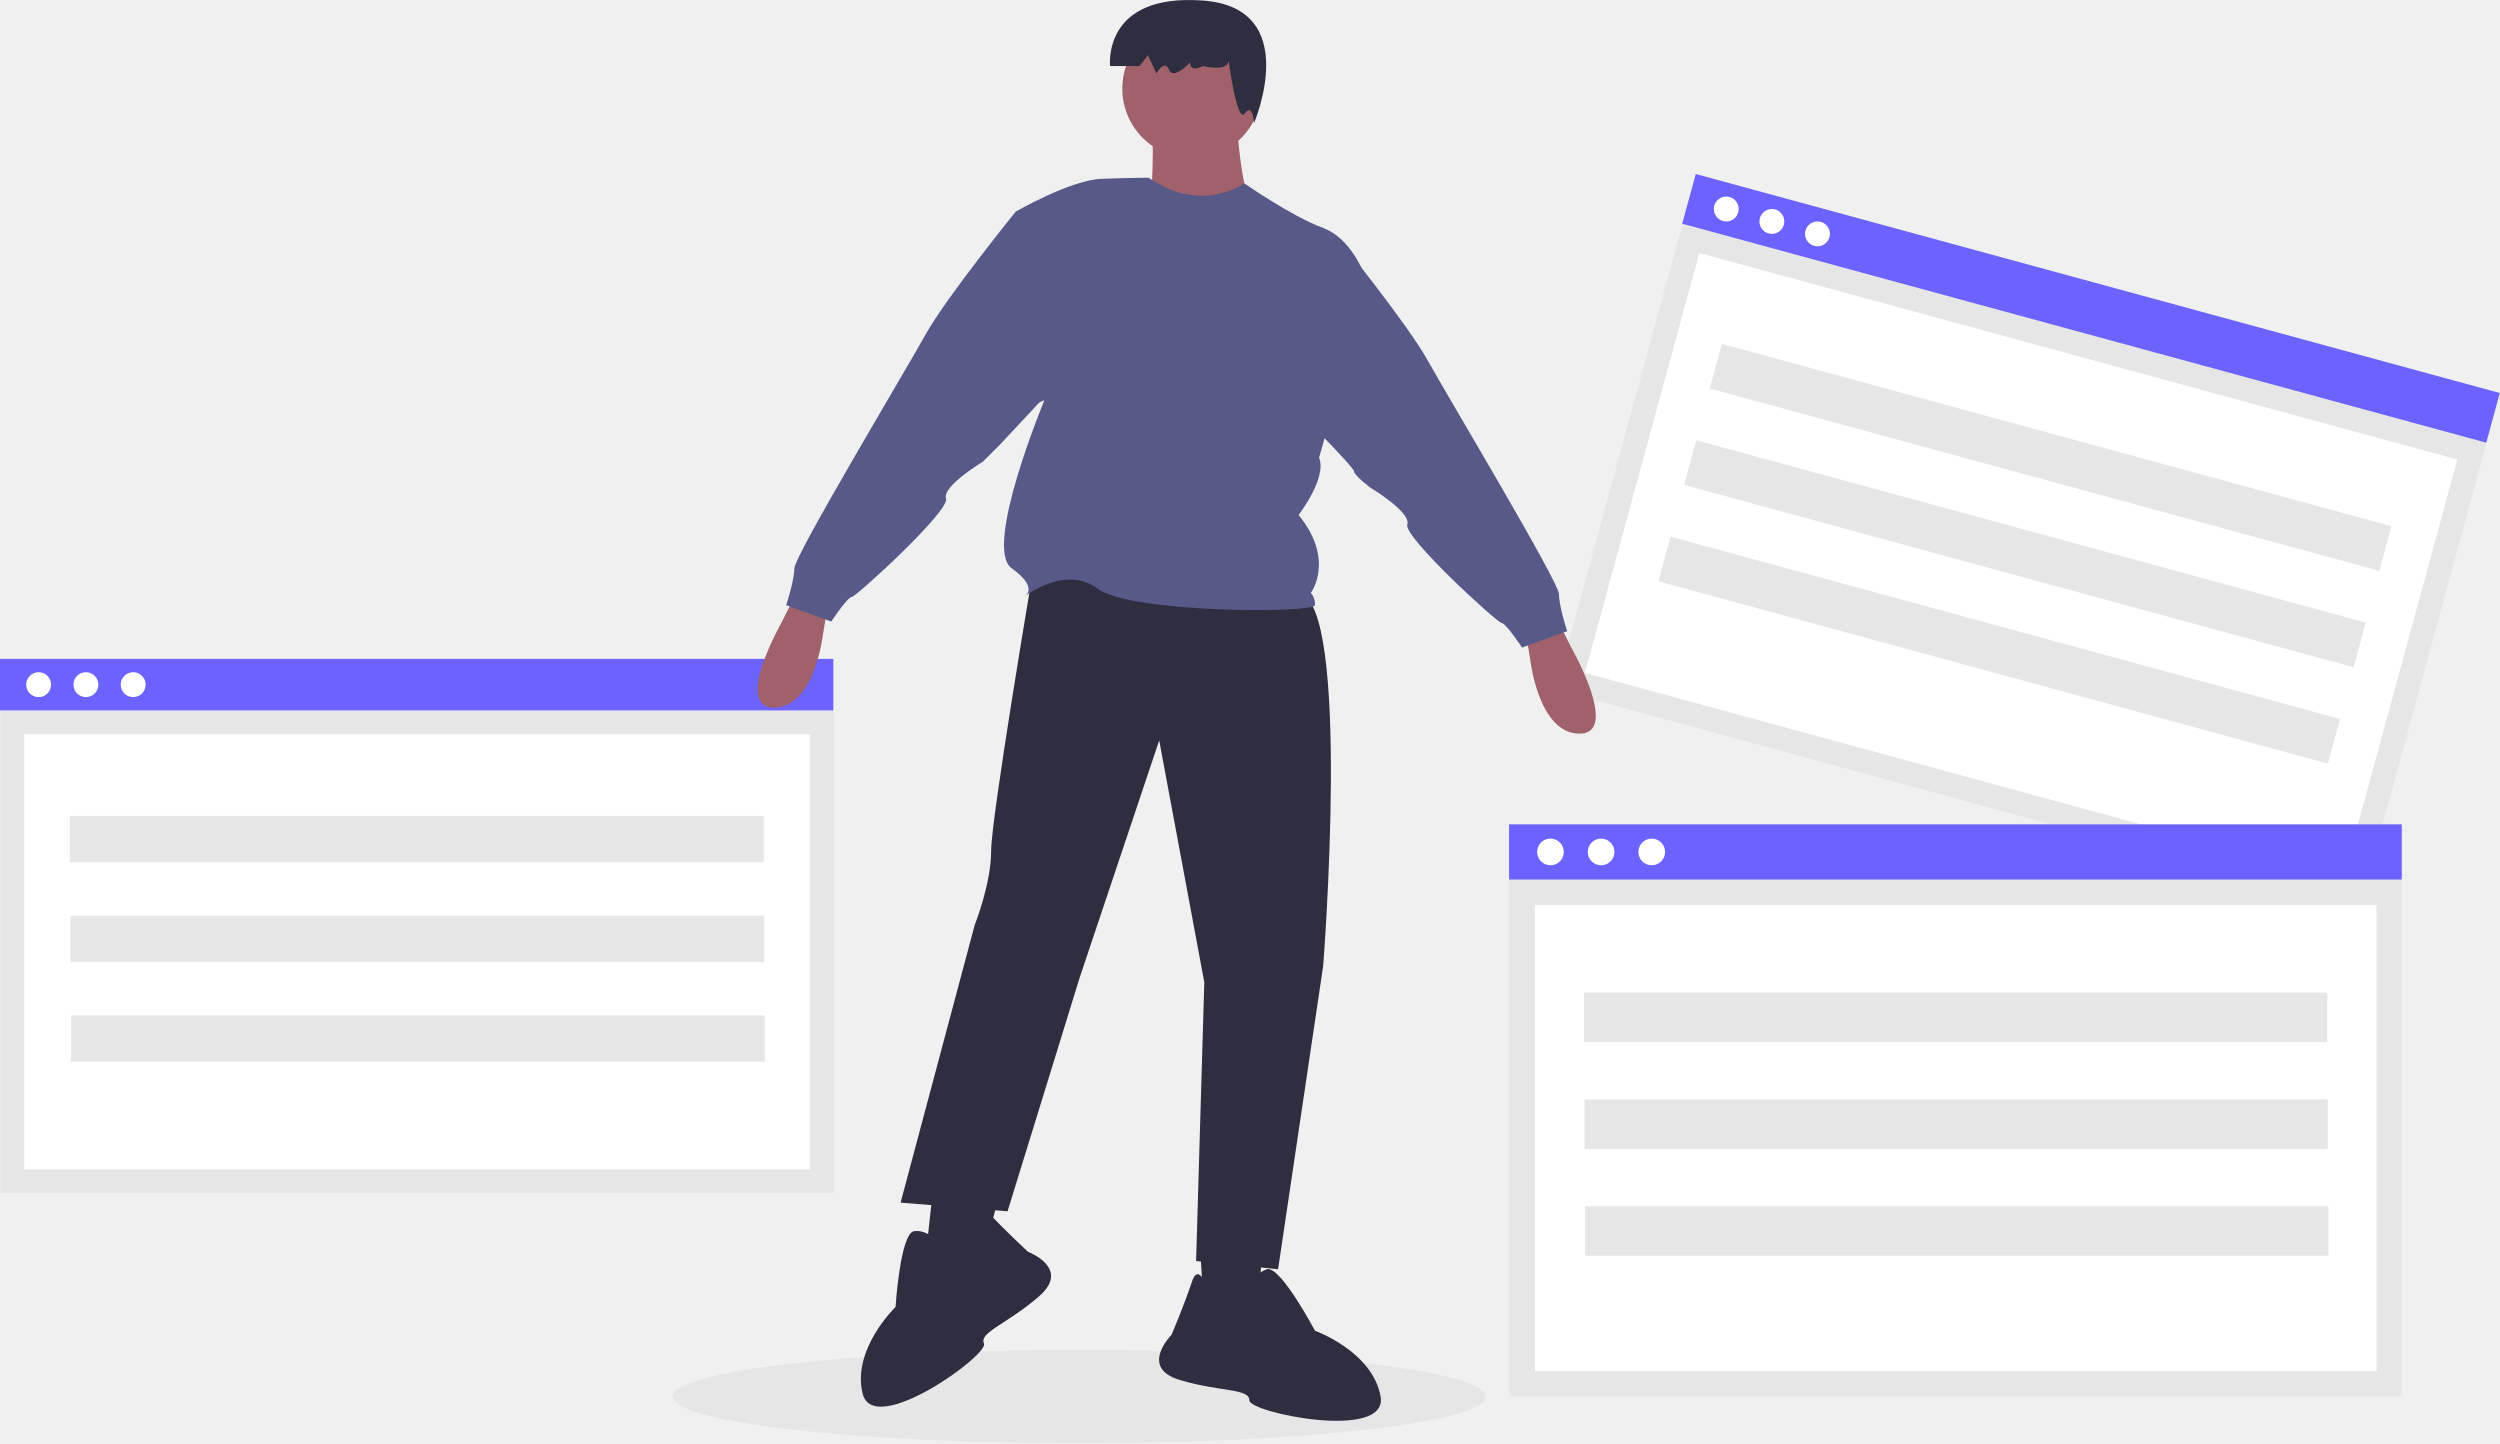
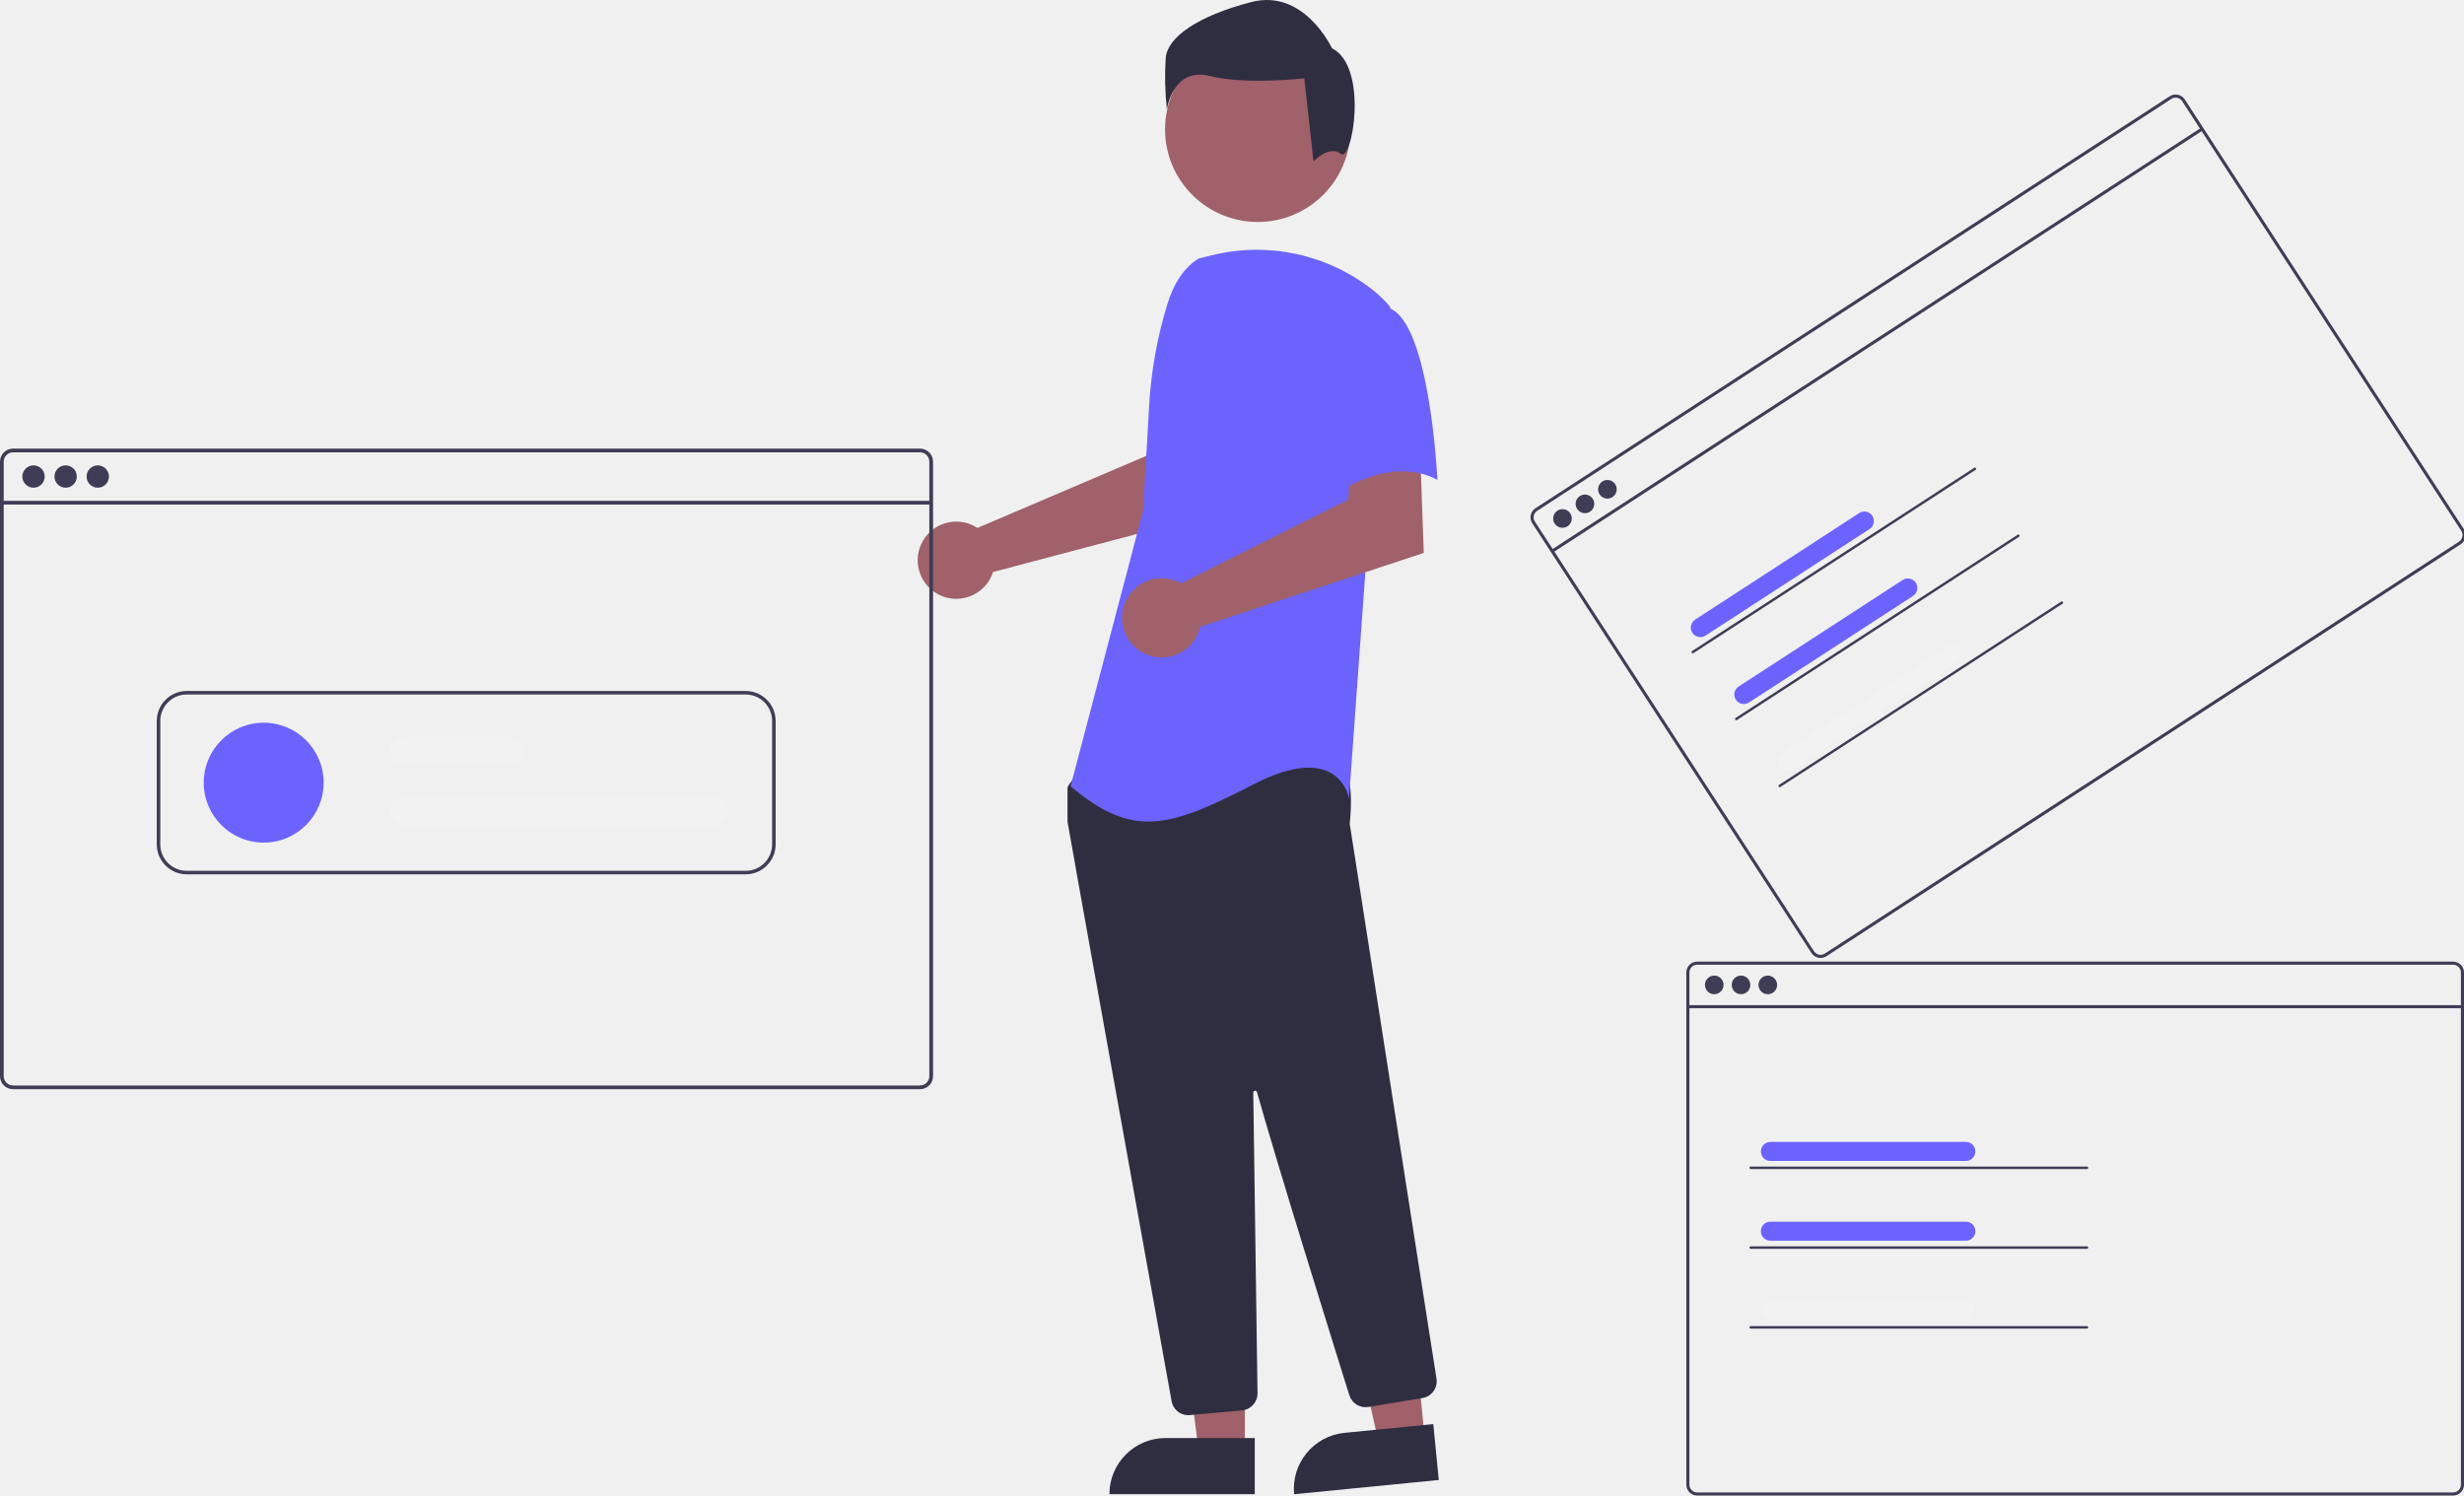
- <svg xmlns="http://www.w3.org/2000/svg" id="fea515ef-617e-4ef7-b3f1-ba84b4cf52f6" data-name="Layer 1" width="888" height="512.657" viewBox="0 0 888 512.657">
-   <ellipse cx="383.376" cy="496.065" rx="144.416" ry="16.591" fill="#e6e6e6" />
-   <rect x="728.299" y="291.239" width="295.995" height="189.568" transform="translate(-23.75745 -410.3865) rotate(15.23572)" fill="#e6e6e6" />
-   <rect x="734.375" y="317.499" width="279.067" height="154.577" transform="matrix(0.96485, 0.26279, -0.26279, 0.96485, -21.538, -409.4511)" fill="#fff" />
-   <rect x="750.726" y="294.054" width="295.995" height="18.293" transform="translate(-44.73423 -419.1911) rotate(15.23572)" fill="#6c63ff" />
-   <circle cx="613.168" cy="74.242" r="4.424" fill="#fff" />
-   <circle cx="629.369" cy="78.655" r="4.424" fill="#fff" />
-   <circle cx="645.569" cy="83.067" r="4.424" fill="#fff" />
-   <rect x="761.149" y="347.916" width="246.447" height="16.43" transform="matrix(0.96485, 0.26279, -0.26279, 0.96485, -31.32886, -413.5594)" fill="#e6e6e6" />
-   <rect x="752.024" y="382.148" width="246.447" height="16.43" transform="translate(-22.65365 -409.9585) rotate(15.23572)" fill="#e6e6e6" />
-   <rect x="742.9" y="416.381" width="246.447" height="16.43" transform="translate(-13.97845 -406.3576) rotate(15.23572)" fill="#e6e6e6" />
-   <rect x="0.126" y="234.21" width="295.995" height="189.568" fill="#e6e6e6" />
-   <rect x="8.59" y="260.79" width="279.067" height="154.577" fill="#fff" />
-   <rect y="234.042" width="295.995" height="18.293" fill="#6c63ff" />
-   <circle cx="13.723" cy="243.189" r="4.424" fill="#fff" />
-   <circle cx="30.514" cy="243.189" r="4.424" fill="#fff" />
-   <circle cx="47.304" cy="243.189" r="4.424" fill="#fff" />
-   <rect x="24.837" y="289.816" width="246.447" height="16.43" fill="#e6e6e6" />
-   <rect x="25.03" y="325.242" width="246.447" height="16.43" fill="#e6e6e6" />
-   <rect x="25.222" y="360.669" width="246.447" height="16.43" fill="#e6e6e6" />
-   <rect x="536.157" y="292.991" width="317.084" height="203.075" fill="#e6e6e6" />
-   <rect x="545.224" y="321.464" width="298.95" height="165.59" fill="#fff" />
-   <rect x="536.022" y="292.811" width="317.084" height="19.597" fill="#6c63ff" />
-   <circle cx="550.722" cy="302.609" r="4.739" fill="#fff" />
-   <circle cx="568.709" cy="302.609" r="4.739" fill="#fff" />
-   <circle cx="586.696" cy="302.609" r="4.739" fill="#fff" />
-   <rect x="562.628" y="352.558" width="264.006" height="17.6" fill="#e6e6e6" />
-   <rect x="562.834" y="390.509" width="264.006" height="17.6" fill="#e6e6e6" />
-   <rect x="563.041" y="428.46" width="264.006" height="17.6" fill="#e6e6e6" />
-   <path d="M438.155,405.707l-4.368,8.737s-17.473,30.579-2.912,30.579S448.348,418.812,448.348,418.812l1.456-8.737Z" transform="translate(-156 -193.6716)" fill="#a0616a" />
-   <path d="M595.416,238.253s1.456,24.754,5.824,29.122-36.403,0-36.403,0,1.456-27.666,0-29.122S595.416,238.253,595.416,238.253Z" transform="translate(-156 -193.6716)" fill="#a0616a" />
-   <path d="M522.61,398.426S508.049,484.337,508.049,495.986s-5.824,26.21-5.824,26.21l-26.336,98.649,37.994,3.081L539.554,540.751,567.75,456.671l16.017,85.911L580.855,641.598l29.122,2.912,16.017-107.753s10.193-129.595-8.737-132.507S522.61,398.426,522.61,398.426Z" transform="translate(-156 -193.6716)" fill="#2f2e41" />
-   <polygon points="425.655 432.309 427.767 468.312 446.697 468.312 448.153 446.471 425.655 432.309" fill="#2f2e41" />
-   <path d="M586.679,656.16s-4.368-16.017-7.281-7.281-7.281,18.93-7.281,18.93-11.649,11.649,2.912,16.017,24.754,2.912,24.754,7.281,49.508,14.561,46.596-1.456-23.298-23.298-23.298-23.298-12.337-23.298-17.089-21.842-6.209,7.281-6.209,7.281Z" transform="translate(-156 -193.6716)" fill="#2f2e41" />
-   <polygon points="331.663 420.261 328.751 446.471 349.137 446.471 355.829 421.013 331.663 420.261" fill="#2f2e41" />
-   <circle cx="423.399" cy="31.476" r="24.754" fill="#a0616a" />
-   <path d="M598,258.797s-15.07,11.105-34-2c0,0-6,0-16.636.385-11.082.401-30.579,11.649-30.579,11.649L515,340.797l11.979-4.984s-21.842,52.42-11.649,59.701,4.368,10.193,4.368,10.193,14.561-11.649,26.21-2.912,77.174,8.737,77.174,5.824a6.378,6.378,0,0,0-1.456-4.368s8.737-11.649-4.368-27.666c0,0,10.193-13.105,7.281-20.386l17.473-61.157s-4.368-16.017-16.017-20.386S598,258.797,598,258.797Z" transform="translate(-156 -193.6716)" fill="#575a89" />
-   <path d="M528.435,271.744l-11.649-2.912S492.032,299.41,484.751,312.515s-46.596,78.631-46.596,82.999S435.243,408.619,435.243,408.619l16.017,5.824s5.824-8.737,7.281-8.737,34.947-30.579,33.491-34.947,13.105-13.105,13.105-13.105,4.792-4.798,5.824-5.824c1.039-1.033,20.386-21.842,20.386-21.842Z" transform="translate(-156 -193.6716)" fill="#575a89" />
-   <path d="M709.753,414.949l4.368,8.737s17.473,30.579,2.912,30.579-17.473-26.21-17.473-26.21l-1.456-8.737Z" transform="translate(-156 -193.6716)" fill="#a0616a" />
-   <path d="M619.473,280.985l11.649-2.912s24.754,30.579,32.035,43.684,46.596,78.631,46.596,82.999,2.912,13.105,2.912,13.105l-16.017,5.824s-5.824-8.737-7.281-8.737S654.42,384.37,655.876,380.002,642.771,366.897,642.771,366.897s-5.824-4.368-5.824-5.824-20.386-21.842-20.386-21.842Z" transform="translate(-156 -193.6716)" fill="#575a89" />
-   <path d="M592.155,213.258s2.989,6.468-8.967,3.881c0,0-4.483,2.587-4.483-1.294,0,0-5.978,6.468-7.472,2.587s-4.483,1.294-4.483,1.294l-2.989-6.468-2.989,3.881h-10.461s-2.989-25.873,32.877-23.286,18.222,43.58,18.222,43.58-.289-7.358-3.278-3.477S592.155,213.258,592.155,213.258Z" transform="translate(-156 -193.6716)" fill="#2f2e41" />
-   <path d="M503.105,633.669s-2.592-16.399,3.65-9.628,14.41,14.272,14.41,14.272,15.404,5.84,3.92,15.801-21.377,12.817-19.583,16.801S466.334,704.517,462.414,688.716s11.68-30.808,11.68-30.808,1.685-26.309,6.617-26.932,8.65,4.09,8.65,4.09Z" transform="translate(-156 -193.6716)" fill="#2f2e41" />
+ <svg xmlns="http://www.w3.org/2000/svg" width="653.146" height="396.47" viewBox="0 0 653.146 396.47">
+   <g id="Group_22" data-name="Group 22" transform="translate(-288 -252.29)">
+     <g id="Group_20" data-name="Group 20" transform="matrix(0.839, -0.545, 0.545, 0.839, -851.767, -5983.48)">
+       <path id="Path_561" data-name="Path 561" d="M434.056,197.674H233.67a2.881,2.881,0,0,0-2.879,2.879V336.34a2.881,2.881,0,0,0,2.879,2.879H434.056a2.876,2.876,0,0,0,2.189-1.01.669.669,0,0,0,.063-.079,2.7,2.7,0,0,0,.413-.7,2.808,2.808,0,0,0,.218-1.093V200.553A2.882,2.882,0,0,0,434.056,197.674Zm2.06,138.666a2.039,2.039,0,0,1-.34,1.129,2.129,2.129,0,0,1-.779.7,2.042,2.042,0,0,1-.941.228H233.67a2.059,2.059,0,0,1-2.057-2.057V200.553a2.059,2.059,0,0,1,2.057-2.057H434.056a2.06,2.06,0,0,1,2.06,2.057Z" transform="translate(-2405.791 5984.326)" fill="#3f3d56" />
+       <rect id="Rectangle_99" data-name="Rectangle 99" width="205.323" height="0.823" transform="translate(-2174.59 6193.538)" fill="#3f3d56" />
+       <circle id="Ellipse_88" data-name="Ellipse 88" cx="2.469" cy="2.469" r="2.469" transform="translate(-2170.064 6185.703)" fill="#3f3d56" />
+       <circle id="Ellipse_89" data-name="Ellipse 89" cx="2.469" cy="2.469" r="2.469" transform="translate(-2162.966 6185.703)" fill="#3f3d56" />
+       <circle id="Ellipse_90" data-name="Ellipse 90" cx="2.469" cy="2.469" r="2.469" transform="translate(-2155.868 6185.703)" fill="#3f3d56" />
+       <path id="Path_583" data-name="Path 583" d="M344.945,347.5H293.029a2.525,2.525,0,0,1,0-5.049h51.916a2.525,2.525,0,0,1,0,5.049Z" transform="translate(-2445.791 5887.343)" fill="#6c63ff" />
+       <path id="Path_584" data-name="Path 584" d="M370.968,362.93H281.834a.33.33,0,1,1,0-.66h89.134a.33.33,0,0,1,0,.66Z" transform="translate(-2439.762 5874.067)" fill="#3f3d56" />
+       <path id="Path_585" data-name="Path 585" d="M344.945,411.551H293.029a2.525,2.525,0,0,1,0-5.049h51.916a2.525,2.525,0,0,1,0,5.049Z" transform="translate(-2445.791 5844.438)" fill="#6c63ff" />
+       <path id="Path_586" data-name="Path 586" d="M370.968,426.98H281.834a.33.33,0,1,1,0-.66h89.134a.33.33,0,1,1,0,.66Z" transform="translate(-2439.762 5831.162)" fill="#3f3d56" />
+       <path id="Path_587" data-name="Path 587" d="M344.945,475.6H293.029a2.525,2.525,0,0,1,0-5.049h51.916a2.525,2.525,0,0,1,0,5.049Z" transform="translate(-2445.791 5801.532)" fill="#f2f2f2" />
+       <path id="Path_588" data-name="Path 588" d="M370.968,491.029H281.834a.33.33,0,1,1,0-.66h89.134a.33.33,0,0,1,0,.66Z" transform="translate(-2439.762 5788.257)" fill="#3f3d56" />
+     </g>
+     <path id="Path_552" data-name="Path 552" d="M792.253,565.923a10.091,10.091,0,0,1,1.411.787l44.852-19.143,1.6-11.815,17.922-.11-1.059,27.1L797.78,578.4a10.6,10.6,0,0,1-.448,1.208,10.235,10.235,0,1,1-5.079-13.682Z" transform="translate(-246.576 -174.461)" fill="#a0616a" />
+     <path id="Path_553" data-name="Path 553" d="M636.98,735.021H624.72l-5.832-47.288h18.094Z" transform="translate(-19 -98)" fill="#a0616a" />
+     <path id="Path_554" data-name="Path 554" d="M615.963,731.518h23.644V746.4H601.076a14.887,14.887,0,0,1,14.887-14.887Z" transform="translate(-19 -98)" fill="#2f2e41" />
+     <path id="Path_555" data-name="Path 555" d="M684.66,731.557l-12.2,1.2-10.441-46.488,18.007-1.774Z" transform="translate(-19 -98)" fill="#a0616a" />
+     <path id="Path_556" data-name="Path 556" d="M891.686,806.128H915.33v14.887H876.8a14.887,14.887,0,0,1,14.887-14.887Z" transform="translate(-322.009 -82.709) rotate(-5.625)" fill="#2f2e41" />
+     <circle id="Ellipse_84" data-name="Ellipse 84" cx="24.561" cy="24.561" r="24.561" transform="translate(596.832 262.013)" fill="#a0616a" />
+     <path id="Path_557" data-name="Path 557" d="M849.556,801.919a4.471,4.471,0,0,1-4.415-3.7C838.8,763,818.053,647.817,817.557,644.626a1.432,1.432,0,0,1-.016-.222v-8.588a1.489,1.489,0,0,1,.279-.872l2.74-3.838a1.479,1.479,0,0,1,1.144-.625c15.622-.732,66.784-2.879,69.256.209h0c2.482,3.1,1.605,12.507,1.4,14.36l.01.193,22.985,147a4.512,4.512,0,0,1-3.715,5.135l-14.356,2.365a4.521,4.521,0,0,1-5.025-3.093c-4.44-14.188-19.329-61.918-24.489-80.387a.5.5,0,0,0-.981.139c.258,17.606.881,62.523,1.1,78.037l.023,1.671a4.518,4.518,0,0,1-4.093,4.536L849.976,801.9C849.836,801.914,849.7,801.919,849.556,801.919Z" transform="translate(-246.576 -174.461)" fill="#2f2e41" />
+     <path id="Path_99" data-name="Path 99" d="M852.381,495.254c-4.286,2.548-6.851,7.23-8.323,12a113.683,113.683,0,0,0-4.884,27.159l-1.556,27.6-19.255,73.17c16.689,14.121,26.315,10.911,48.781-.639s25.032,3.851,25.032,3.851l4.492-62.258,6.418-68.032a30.169,30.169,0,0,0-4.862-4.674,49.659,49.659,0,0,0-42.442-9Z" transform="translate(-246.576 -174.461)" fill="#6c63ff" />
+     <path id="Path_558" data-name="Path 558" d="M846.127,580.7a10.527,10.527,0,0,1,1.5.7l44.348-22.2.736-12.026,18.294-1.261.98,27.413-59.266,19.6a10.5,10.5,0,1,1-6.593-12.232Z" transform="translate(-246.576 -174.461)" fill="#a0616a" />
+     <path id="Path_101" data-name="Path 101" d="M902.766,508.411c10.911,3.851,12.834,45.574,12.834,45.574-12.837-7.06-28.241,4.493-28.241,4.493s-3.209-10.912-7.06-25.032a24.53,24.53,0,0,1,5.134-23.106S891.854,504.558,902.766,508.411Z" transform="translate(-246.576 -174.461)" fill="#6c63ff" />
+     <path id="Path_102" data-name="Path 102" d="M889.991,467.531c-3.06-2.448-7.235,2-7.235,2L880.308,447.5s-15.3,1.833-25.094-.612-11.323,8.875-11.323,8.875a78.583,78.583,0,0,1-.306-13.771c.612-5.508,8.568-11.017,22.645-14.689s21.421,12.241,21.421,12.241C897.445,444.439,893.051,469.979,889.991,467.531Z" transform="translate(-246.576 -174.461)" fill="#2f2e41" />
+     <g id="Group_19" data-name="Group 19" transform="translate(2910 -5674.784)">
+       <path id="Path_561-2" data-name="Path 561" d="M434.056,197.674H233.67a2.881,2.881,0,0,0-2.879,2.879V336.34a2.881,2.881,0,0,0,2.879,2.879H434.056a2.876,2.876,0,0,0,2.189-1.01.669.669,0,0,0,.063-.079,2.7,2.7,0,0,0,.413-.7,2.808,2.808,0,0,0,.218-1.093V200.553A2.882,2.882,0,0,0,434.056,197.674Zm2.06,138.666a2.039,2.039,0,0,1-.34,1.129,2.129,2.129,0,0,1-.779.7,2.042,2.042,0,0,1-.941.228H233.67a2.059,2.059,0,0,1-2.057-2.057V200.553a2.059,2.059,0,0,1,2.057-2.057H434.056a2.06,2.06,0,0,1,2.06,2.057Z" transform="translate(-2405.791 5984.326)" fill="#3f3d56" />
+       <rect id="Rectangle_99-2" data-name="Rectangle 99" width="205.323" height="0.823" transform="translate(-2174.59 6193.538)" fill="#3f3d56" />
+       <circle id="Ellipse_88-2" data-name="Ellipse 88" cx="2.469" cy="2.469" r="2.469" transform="translate(-2170.064 6185.703)" fill="#3f3d56" />
+       <circle id="Ellipse_89-2" data-name="Ellipse 89" cx="2.469" cy="2.469" r="2.469" transform="translate(-2162.966 6185.703)" fill="#3f3d56" />
+       <circle id="Ellipse_90-2" data-name="Ellipse 90" cx="2.469" cy="2.469" r="2.469" transform="translate(-2155.868 6185.703)" fill="#3f3d56" />
+       <path id="Path_583-2" data-name="Path 583" d="M344.945,347.5H293.029a2.525,2.525,0,0,1,0-5.049h51.916a2.525,2.525,0,0,1,0,5.049Z" transform="translate(-2445.791 5887.343)" fill="#6c63ff" />
+       <path id="Path_584-2" data-name="Path 584" d="M370.968,362.93H281.834a.33.33,0,1,1,0-.66h89.134a.33.33,0,0,1,0,.66Z" transform="translate(-2439.762 5874.067)" fill="#3f3d56" />
+       <path id="Path_585-2" data-name="Path 585" d="M344.945,411.551H293.029a2.525,2.525,0,0,1,0-5.049h51.916a2.525,2.525,0,0,1,0,5.049Z" transform="translate(-2445.791 5844.438)" fill="#6c63ff" />
+       <path id="Path_586-2" data-name="Path 586" d="M370.968,426.98H281.834a.33.33,0,1,1,0-.66h89.134a.33.33,0,1,1,0,.66Z" transform="translate(-2439.762 5831.162)" fill="#3f3d56" />
+       <path id="Path_587-2" data-name="Path 587" d="M344.945,475.6H293.029a2.525,2.525,0,0,1,0-5.049h51.916a2.525,2.525,0,0,1,0,5.049Z" transform="translate(-2445.791 5801.532)" fill="#f2f2f2" />
+       <path id="Path_588-2" data-name="Path 588" d="M370.968,491.029H281.834a.33.33,0,1,1,0-.66h89.134a.33.33,0,0,1,0,.66Z" transform="translate(-2439.762 5788.257)" fill="#3f3d56" />
+     </g>
+     <path id="Path_561-3" data-name="Path 561" d="M474.659,197.674H234.245a3.457,3.457,0,0,0-3.454,3.454V364.039a3.457,3.457,0,0,0,3.454,3.454H474.659a3.451,3.451,0,0,0,2.626-1.212.8.8,0,0,0,.075-.095,3.236,3.236,0,0,0,.5-.836,3.37,3.37,0,0,0,.261-1.311V201.128A3.457,3.457,0,0,0,474.659,197.674Zm2.472,166.365a2.445,2.445,0,0,1-.408,1.355,2.554,2.554,0,0,1-.935.84,2.45,2.45,0,0,1-1.129.273H234.245a2.47,2.47,0,0,1-2.467-2.467V201.128a2.47,2.47,0,0,1,2.467-2.467H474.659a2.471,2.471,0,0,1,2.472,2.468Z" transform="translate(57.209 173.542)" fill="#3f3d56" />
+     <rect id="Rectangle_99-3" data-name="Rectangle 99" width="246.338" height="0.987" transform="translate(288.492 385.058)" fill="#3f3d56" />
+     <circle id="Ellipse_88-3" data-name="Ellipse 88" cx="2.962" cy="2.962" r="2.962" transform="translate(293.922 375.659)" fill="#3f3d56" />
+     <circle id="Ellipse_89-3" data-name="Ellipse 89" cx="2.962" cy="2.962" r="2.962" transform="translate(302.438 375.659)" fill="#3f3d56" />
+     <circle id="Ellipse_90-3" data-name="Ellipse 90" cx="2.962" cy="2.962" r="2.962" transform="translate(310.954 375.659)" fill="#3f3d56" />
+     <path id="Path_589" data-name="Path 589" d="M923.117,453.186h-82.26a3.739,3.739,0,1,1,0-7.478h82.26a3.739,3.739,0,0,1,0,7.478Z" transform="translate(-445.702 17.923)" fill="#f2f2f2" />
+     <path id="Path_590" data-name="Path 590" d="M869.368,419.186h-28.51a3.739,3.739,0,1,1,0-7.478h28.51a3.739,3.739,0,0,1,0,7.478Z" transform="translate(-445.702 36.032)" fill="#f2f2f2" />
+     <ellipse id="Ellipse_91" data-name="Ellipse 91" cx="15.891" cy="15.891" rx="15.891" ry="15.891" transform="translate(342.006 443.883)" fill="#6c63ff" />
+     <path id="Path_591" data-name="Path 591" d="M860.866,385.456H712.706a7.957,7.957,0,0,0-7.946,7.946v32.717a7.957,7.957,0,0,0,7.945,7.945H860.866a7.957,7.957,0,0,0,7.945-7.946V393.4a7.957,7.957,0,0,0-7.945-7.946Zm7.011,40.662a7.019,7.019,0,0,1-7.011,7.011H712.706a7.019,7.019,0,0,1-7.011-7.011V393.4a7.019,7.019,0,0,1,7.011-7.011H860.866a7.019,7.019,0,0,1,7.011,7.011Z" transform="translate(-375.206 50.014)" fill="#3f3d56" />
+   </g>
</svg>
